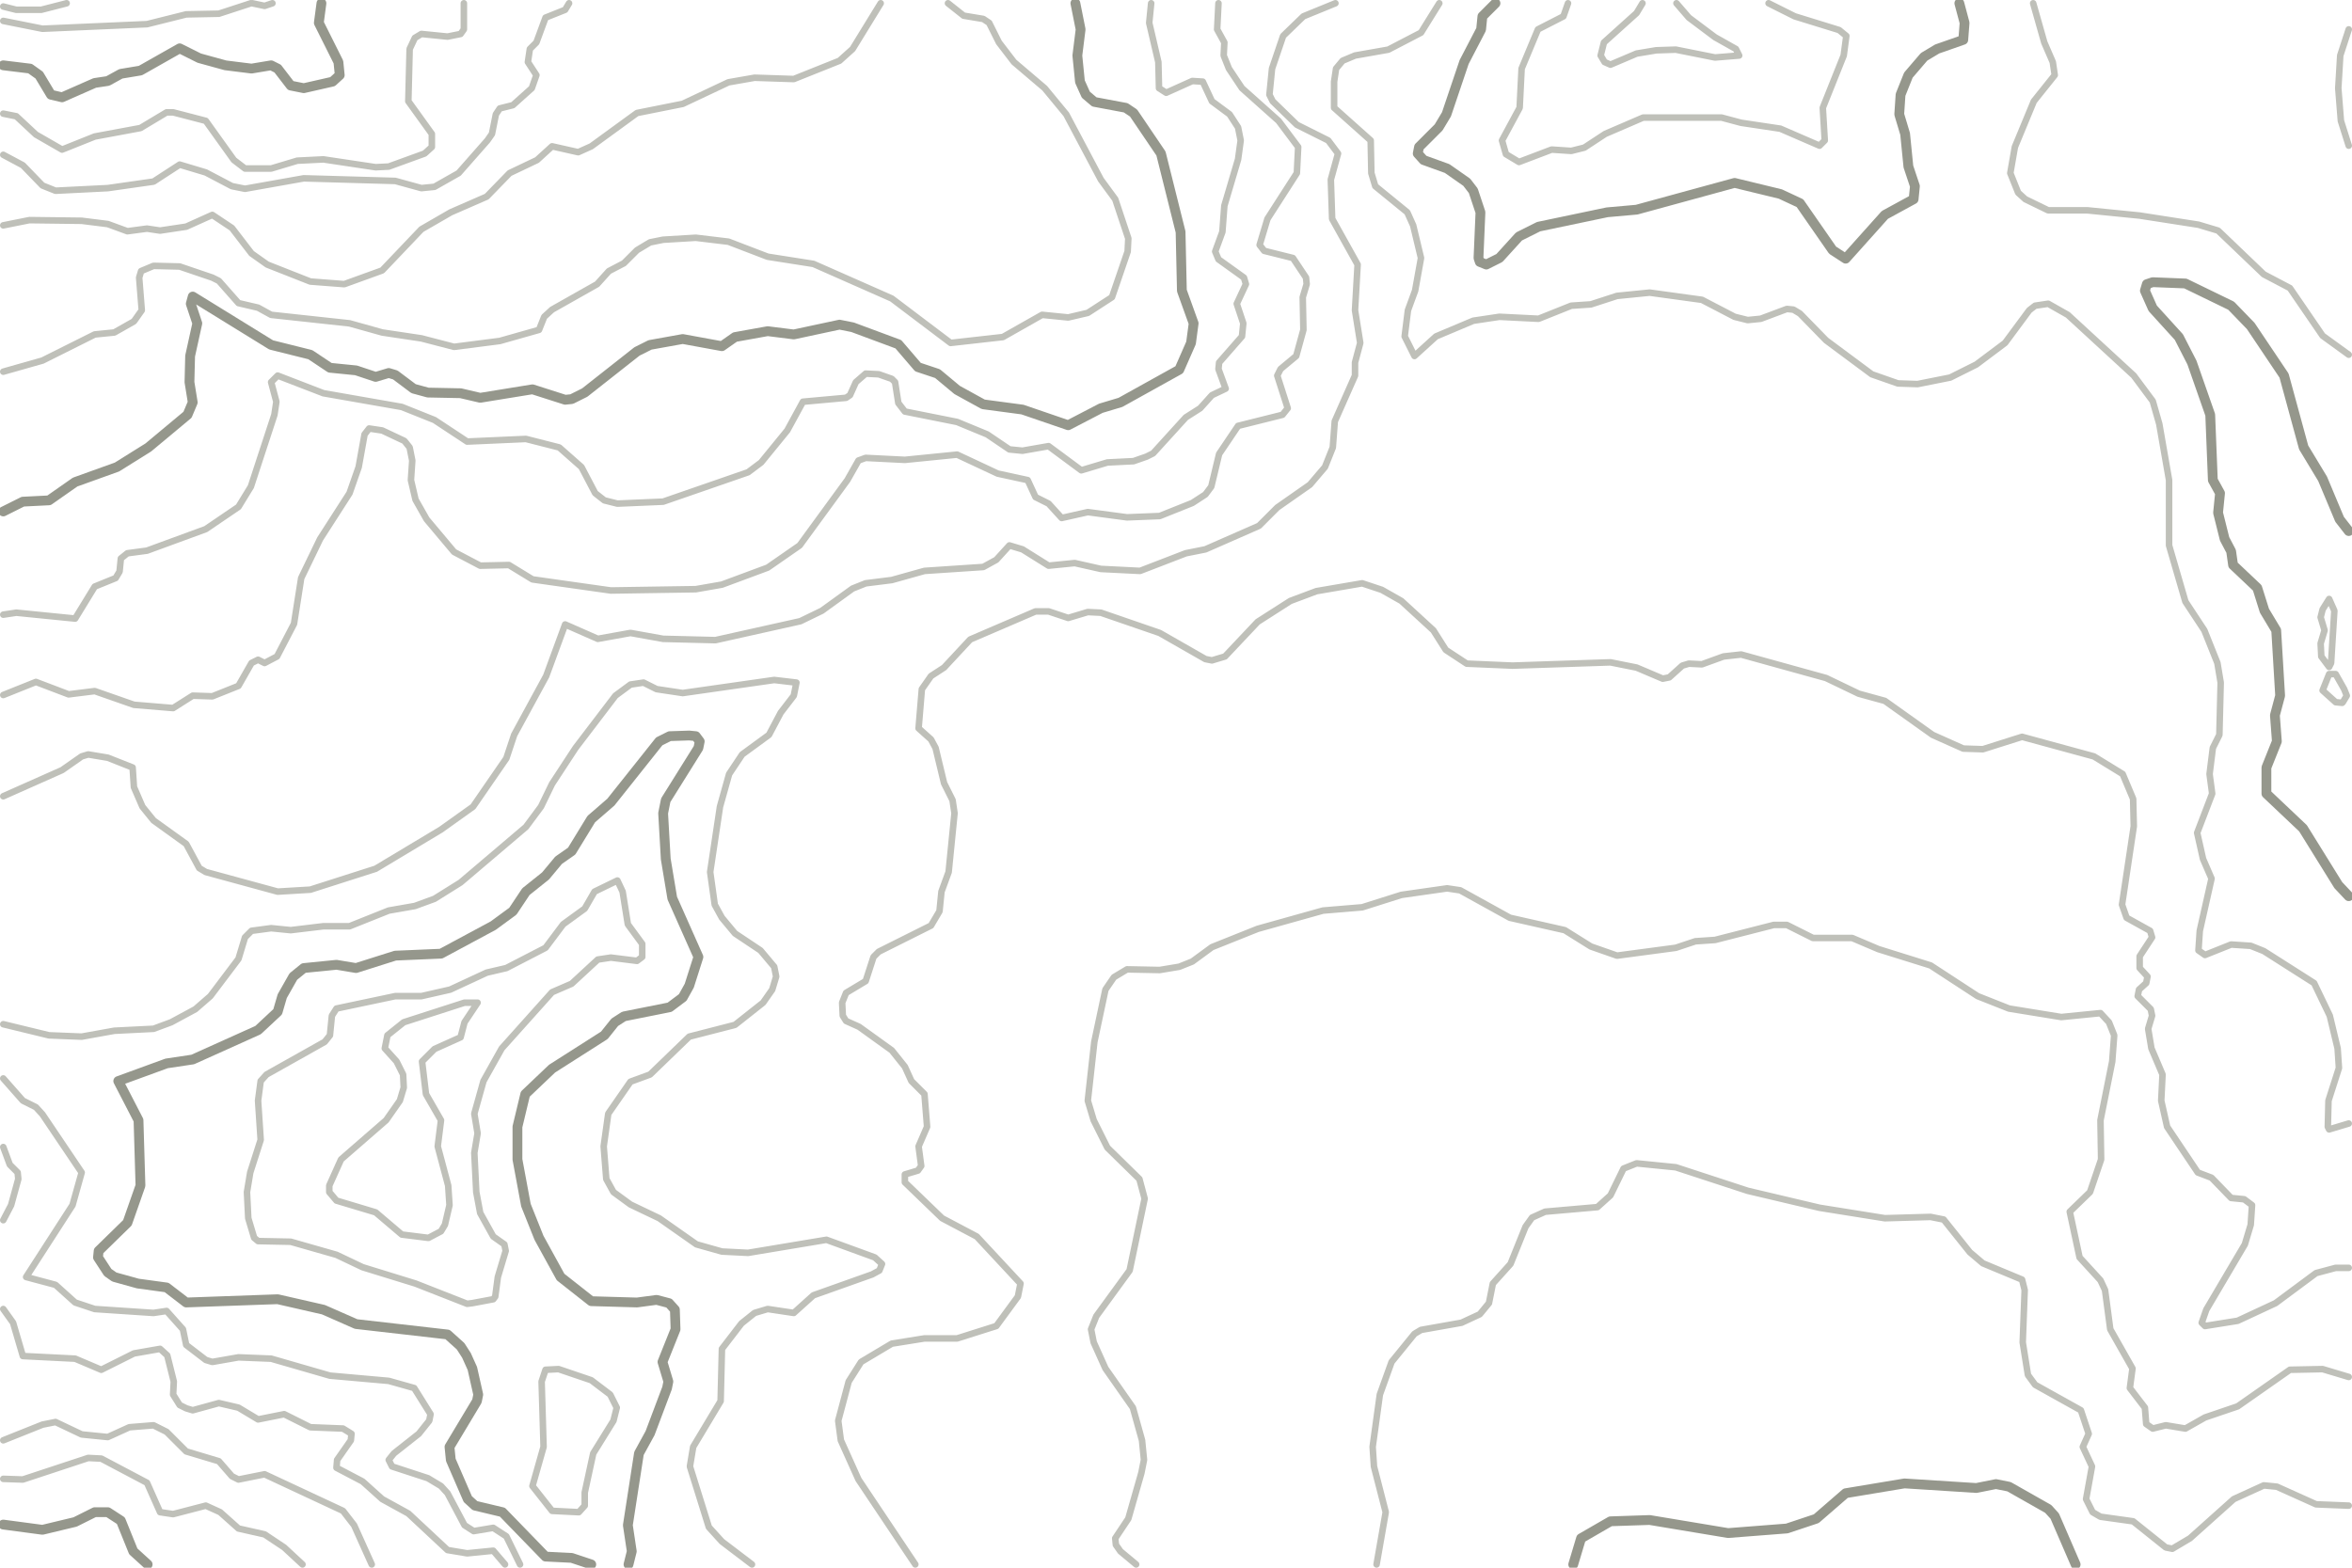
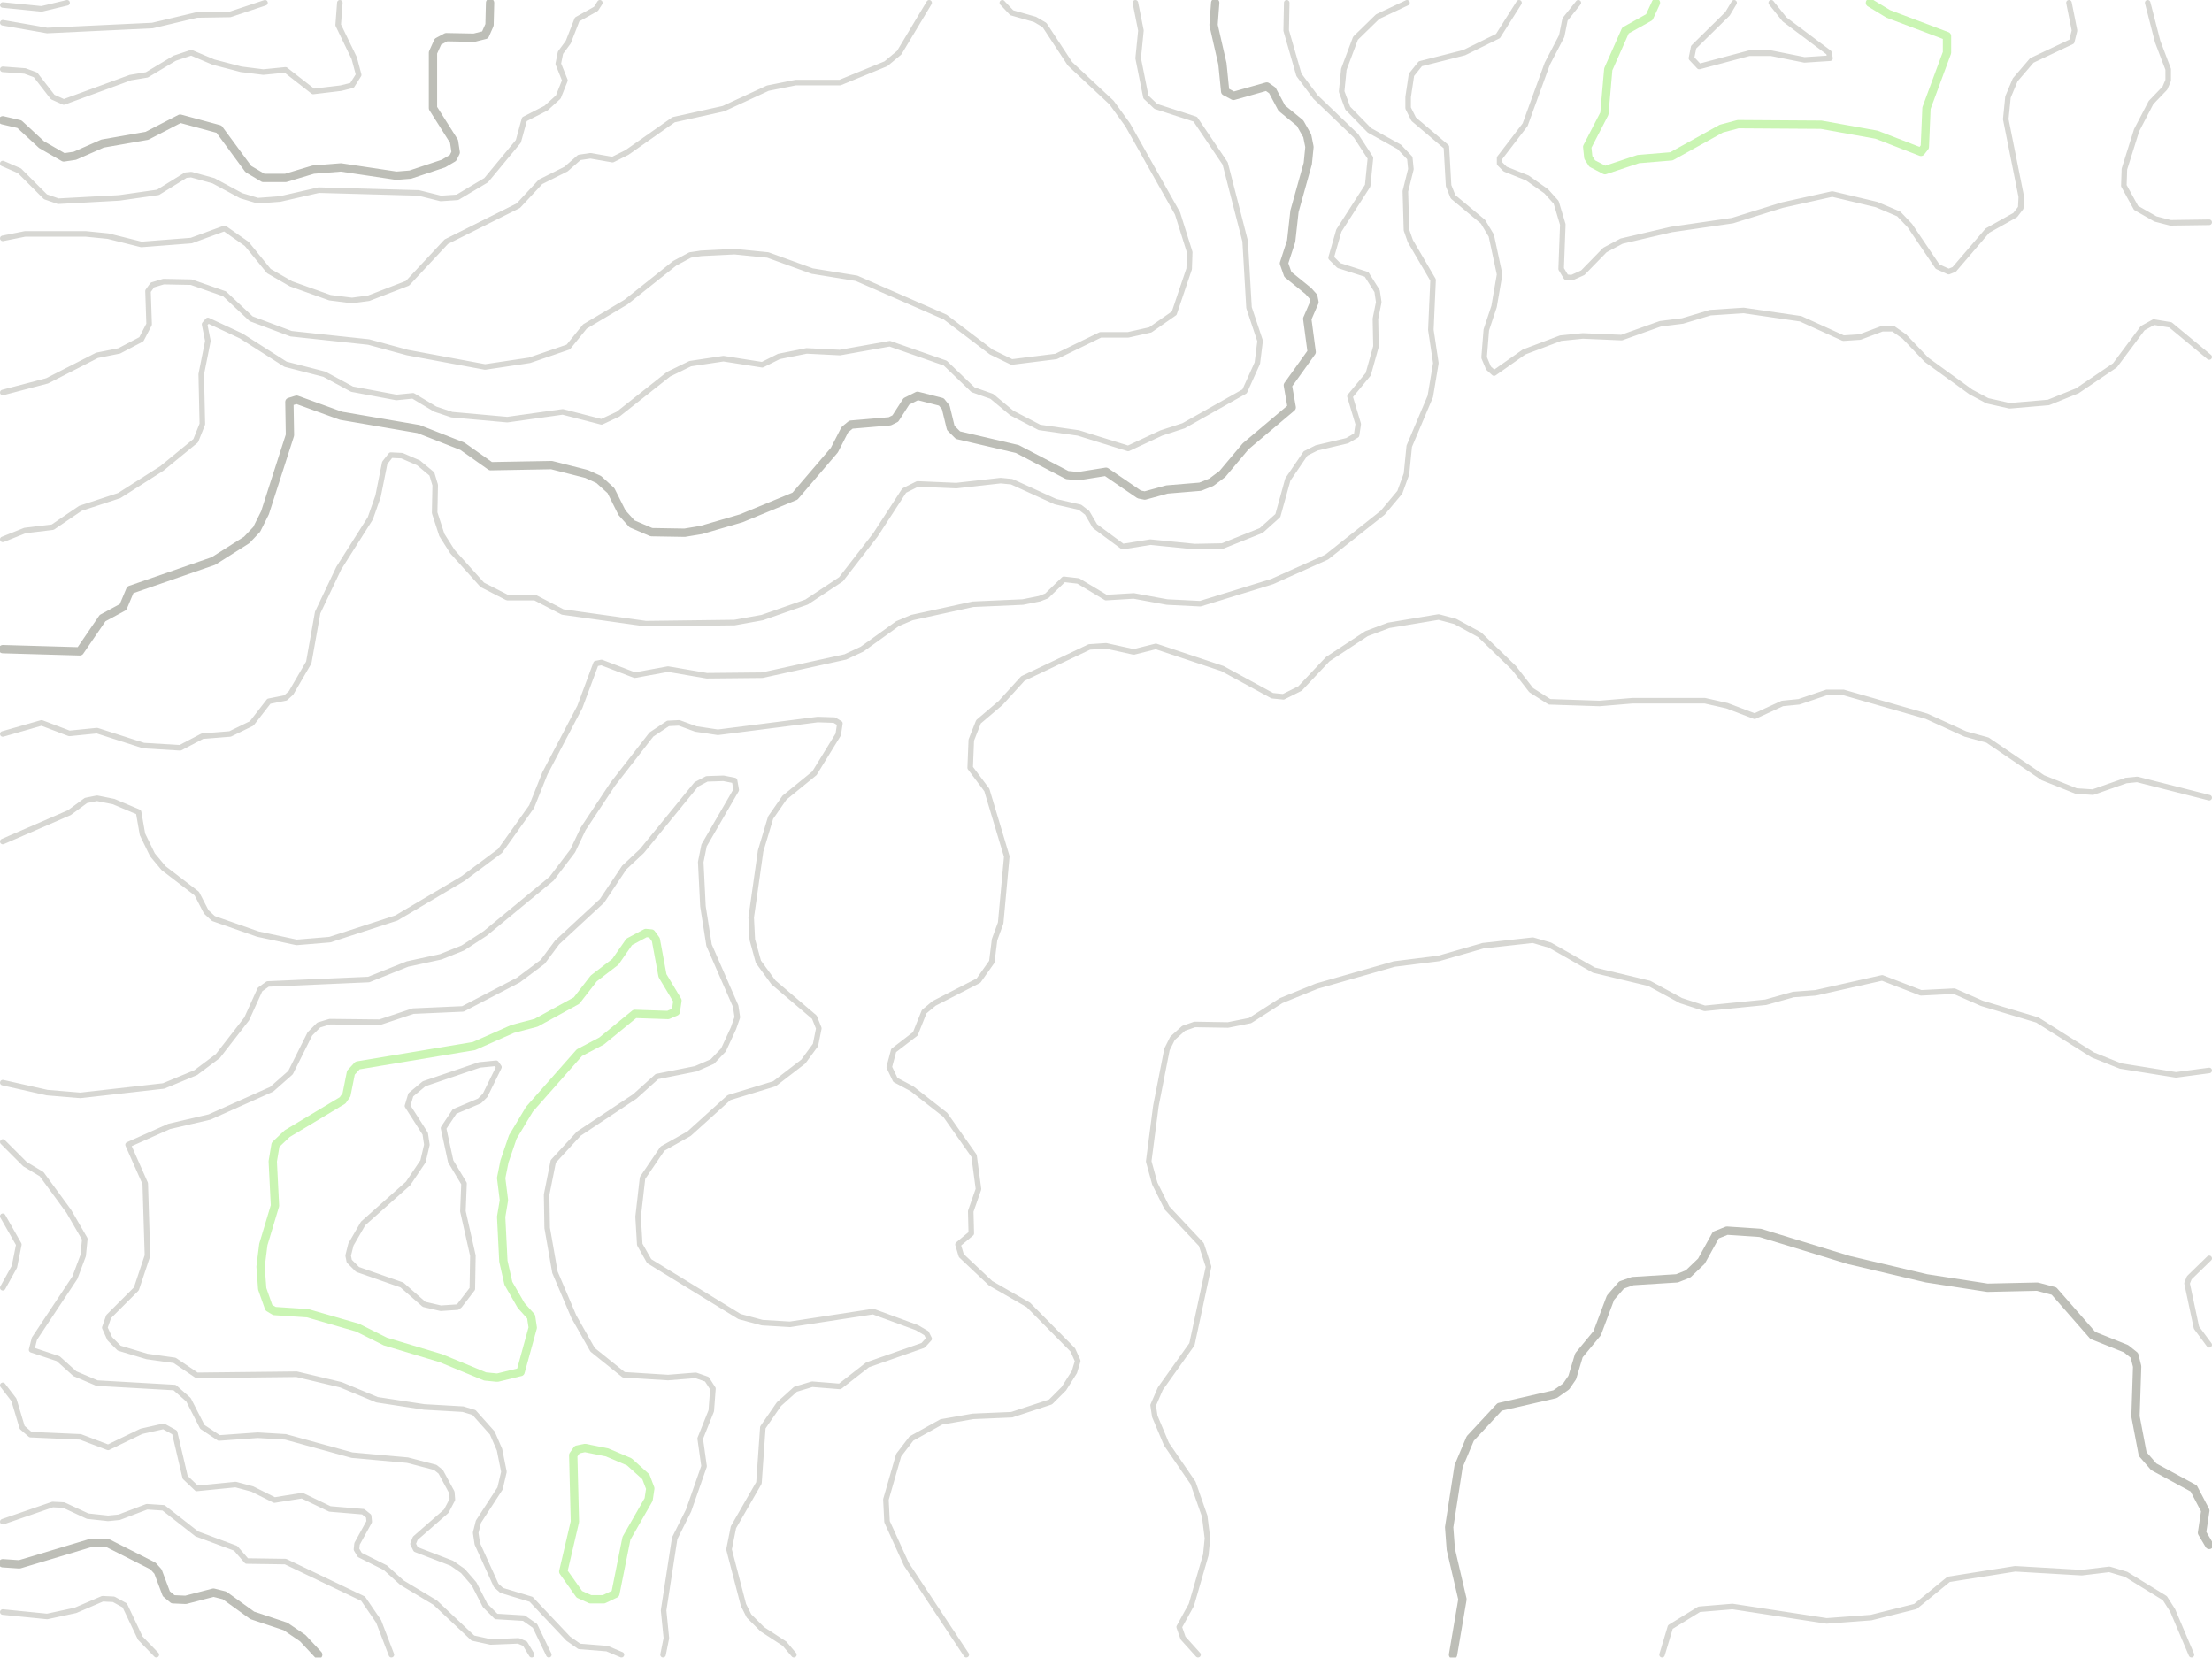
- <svg xmlns="http://www.w3.org/2000/svg" viewBox="0 0 360 240" preserveAspectRatio="xMidYMid slice">
-   <path d="M10.2 .5l-3.9 1-3.8 0-2-.5M41.7 .5l-1.2 .4-1.9-.4M38.4 .5l-4.9 1.6-5 .1-6 1.5-16 .7-6-1.2M71 .5l0 4-.5 .7-2 .4-4-.4-1 .6-.8 1.7-.2 8 3.6 5 0 2-1.1 1-5.5 2-2 .1-8-1.2-4 .2-4 1.2-4 0-1.7-1.3-4.3-6-5-1.3-1 0-4 2.4-7 1.3-5 2-4-2.3-3-2.8-2-.4M87.1 .5l-.6 1-3 1.2-1.4 3.8-1 1-.3 2 1.3 2-.7 2-2.9 2.6-2 .5-.6 .9-.6 3-.7 1-4.4 5-3.7 2.1-2 .2-4-1.1-14-.4-9 1.6-2-.4-4-2.1-4-1.2-4 2.6-7 1-8 .4-2-.8-3-3.1-3-1.6M134.8 .5l-4.3 7-2 1.8-7 2.8-6-.2-4 .7-7 3.3-7 1.4-7 5.1-2 .9-4-.9-2.3 2.1-4.2 2-3.5 3.6-5.5 2.4-4.5 2.6-6 6.3-5.8 2.1-5.2-.4-6.6-2.6-2.4-1.7-3-3.9-3-2-4 1.8-4 .6-2-.3-3 .4-3-1.1-4-.5-8-.1-4 .8M145.1 .5l2.4 1.9 3 .5 .9 .6 1.5 3 2.3 3 4.7 4 3.3 4 5.3 10 2.2 3 2 6-.1 2-2.4 7-3.7 2.4-3 .7-4-.4-6 3.4-8 .9-9-6.8-12-5.3-7-1.1-6-2.3-5-.6-5 .3-2 .4-2 1.2-2 2-2.3 1.2-1.8 2-6.9 3.9-1.2 1.1-.8 2-6 1.7-7 .9-5-1.3-6-.9-5-1.4-12-1.3-2-1.1-3-.7-3-3.4-1-.5-5-1.7-4-.1-1.9 .8-.3 1 .4 5-1.2 1.7-3 1.7-3 .3-8 4-6 1.7M176.2 .5l-.3 3 1.4 6 .1 4 1.1 .7 4-1.8 1.6 .1 1.4 3 2.7 2 1.3 2 .4 2-.4 2.9-2.1 7.1-.3 4-1.1 3 .5 1.2 3.9 2.8 .3 1-1.4 3 1 3-.2 2-3.5 4-.1 1 1.1 3-2.1 1-1.8 2-2.2 1.4-5 5.5-1 .5-2 .7-4 .2-4 1.2-5-3.7-4 .7-2-.2-3.4-2.3-4.6-1.9-8-1.6-1-1.3-.5-3.2-.5-.5-2-.7-2-.1-1.5 1.3-.9 2-.6 .4-6.6 .6-2.4 4.4-4 4.9-2 1.5-13 4.5-7 .3-2-.5-1.4-1.1-2.1-4-3.4-3-5.1-1.3-9 .4-5-3.3-5-2-12-2.1-7-2.7-1 1 .8 3-.3 2-3.6 11-1.9 3.1-5 3.4-9 3.3-3 .4-1 .8-.2 2-.6 1-3.2 1.3-3 4.9-9-.9-2 .3M.5 226.4l3 .1 10-3.3 2 .1 7 3.7 2 4.5 2 .3 5-1.3 2.2 1 2.8 2.5 4 .9 3 2 2.8 2.6M210.7 239.5l1.4-8-1.8-7-.2-3 1.1-8 1.8-5 3.5-4.3 1-.6 6.2-1.1 2.8-1.3 1.4-1.7 .6-3 2.7-3 2.3-5.7 1-1.4 2-.9 8-.7 2-1.8 2-4.1 2-.8 6 .6 11 3.6 11 2.6 10 1.6 7-.2 2 .4 4 5 2 1.7 6 2.5 .4 1.6-.3 8 .8 5 1.1 1.5 7 3.9 1.2 3.6-.9 2 1.4 3-.9 5 1 2 1.2 .7 5 .7 5 4 1 .2 2.7-1.6 6.7-6 4.6-2.1 2 .2 6 2.7 5 .2M186.5 .5l-.2 4 1.1 2-.1 2 .8 2 2 3 5.6 5 3 4-.2 4-4.5 7-1.2 4 .7 .9 4.4 1.1 2 3 .1 1-.6 2 .1 5-1.1 4-2.4 2-.5 1 1.6 5-.8 1-6.8 1.7-2.9 4.3-1.2 5-.9 1.2-2 1.3-5 2-5 .2-6-.8-4 .9-2-2.2-2-1-1.2-2.6-4.6-1-6.2-2.9-8 .8-6-.3-1.1 .4-1.7 3-7.3 10-4.9 3.4-7 2.6-4 .7-13 .2-12-1.7-3.6-2.2-4.4 .1-4-2.1-4.2-5-1.7-3-.7-3 .2-3-.4-2-.8-1-3.4-1.6-2-.3-.7 .9-.9 5-1.4 4-4.5 7-2.9 6-1.1 7-2.6 5-1.9 1-1-.5-1 .5-2 3.5-4 1.6-3-.1-3 1.9-6-.5-6-2.1-4 .5-5-1.9-5 2M.5 220.5l6-2.4 2-.4 4 1.9 4 .4 3.3-1.5 3.7-.3 2 1 3 3 5 1.5 2 2.3 1 .5 4-.8 12 5.6 1.7 2.2 2.7 6M173.9 239.5l-2.4-2-.7-1-.1-1 2-3 2-7 .4-2-.3-3-1.4-5-4.2-6-1.8-4-.4-2 .8-2 5.1-7 2.3-11-.8-3-4.9-4.8-2.1-4.2-.9-3 1-9 1.7-8 1.3-1.9 2-1.2 5 .1 3-.5 2-.8 3-2.2 7-2.8 10-2.8 6-.5 6-1.9 7-1 2 .3 7.6 4.2 8.4 1.9 4 2.5 4 1.4 9-1.2 3-1 3-.2 9-2.3 2 0 4 2 6 0 4 1.7 8 2.5 7.2 4.7 4.8 1.9 8 1.3 6-.6 1.3 1.4 .8 2-.3 4-1.8 9 .1 6-1.7 5-3.1 3 1.5 7 3.2 3.5 .7 1.5 .8 6 3.4 6-.4 3 2.3 3 .2 2.5 1 .7 2-.5 3 .5 3-1.7 5-1.7 8-5.6 5-.1 4 1.2M359.5 22.3l-1.2-3.8-.4-5 .3-5 1.3-4M204.4 .5l-4.9 2-3.1 3-1.7 5-.4 4 .5 1 3.7 3.6 4.8 2.4 1.5 2-1.1 4 .2 6 3.9 7-.4 7 .8 5-.8 3 0 2-3.1 7-.3 4-1.2 3-2.3 2.7-5 3.5-2.8 2.8-8.2 3.6-3 .6-7 2.7-6-.3-4-.9-4 .4-4-2.5-2-.6-2 2.2-2 1.1-9 .6-5 1.4-4 .5-2 .8-4.7 3.4-3.3 1.6-13 2.9-8-.2-5-.9-5 .9-5-2.2-2.9 7.9-4.9 9-1.2 3.6-5.1 7.4-4.9 3.5-10 6-10 3.2-5 .3-11-3-1-.6-2-3.7-5-3.6-1.7-2.1-1.3-3-.2-3-3.8-1.5-3-.5-1 .3-3 2.1-9 4M.5 175.6l1 2.7 1.2 1.2 .1 1-1.1 4-1.2 2.3M.5 200.4l1.5 2.1 1.5 5.1 8 .4 4 1.7 5-2.5 4-.7 1.1 1 1 4-.1 2 1 1.6 1 .5 1 .3 4-1.1 3 .7 3 1.8 4-.8 4 2 5 .2 1.3 .8-.1 1-2.1 3-.1 1.2 4 2.1 3 2.7 4 2.2 6 5.6 3 .5 4-.4 1.8 2.1M140.1 239.5l-8.7-13-2.7-6-.4-3 1.6-6 1.9-3 4.7-2.8 5-.8 5 0 6-1.9 3.3-4.5 .4-2-6.7-7.2-5.3-2.8-5.7-5.5 0-1.2 2-.6 .5-.7-.4-3 1.3-3-.4-5-2-2-1-2.2-2-2.5-5-3.6-2-.9-.5-.8-.1-2 .6-1.5 3-1.8 1.2-3.7 .8-.8 8-4 1.3-2.2 .3-3 1.1-3 .9-9-.3-2-1.3-2.6-1.3-5.4-.7-1.3-1.9-1.7 .5-6 1.4-2 2-1.3 4-4.3 10-4.3 2 0 3 1 3-.9 2 .1 9 3.1 7 4 1 .2 2-.6 5-5.3 5-3.2 4-1.5 7-1.2 3 1 3 1.7 4.9 4.5 1.9 3 3.2 2.1 7 .3 15-.5 4 .8 4 1.7 1-.2 2-1.8 1-.3 2 .1 3.3-1.2 2.7-.3 13 3.6 5 2.4 4 1.1 7.3 5.2 4.7 2.1 3 .1 6-1.9 11 3 4.4 2.7 1.6 3.8 .1 4.2-1.8 12 .7 2 3.6 2 .3 1-1.9 2.9 0 1.8 1.2 1.3-.2 1-1.1 1-.2 1 2 2 .2 1-.6 2 .5 3 1.7 4-.2 4 .9 4 4.7 7 2.1 .8 3 3.1 2 .2 1.2 .9-.2 3-.9 3-5.9 10-.7 2 .5 .5 5-.8 5.8-2.7 6.2-4.6 3-.8 2 0M359.5 54.3l-4-2.9-5-7.3-4-2.1-7-6.7-3-.9-9-1.4-8-.8-6 0-3.5-1.7-1.1-1-1.2-3 .7-4 2.9-7 3.2-4-.3-2-1.3-3-1.7-6M220.3 .5l-2.8 4.5-5 2.6-5.1 .9-1.9 .8-1 1.2-.3 2 0 4 5.6 5 .1 5 .6 2 4.9 4 .9 2 1.2 5-.9 5-1.1 3-.5 4 1.5 3 3.3-3 5.7-2.4 4-.6 6 .3 5-2 3-.2 4-1.3 5-.5 8 1.1 5 2.6 2 .5 2-.2 4-1.5 1 .1 1 .6 4 4.1 7 5.2 4 1.4 3 .1 5-1 4-2 4.4-3.3 3.7-5 .9-.7 2-.3 3 1.7 10.1 9.3 2.9 3.9 1 3.5 1.5 8.6 0 10 2.5 8.6 2.9 4.4 2 5 .5 3-.2 8-1 2-.5 4 .4 3-2.3 6 .9 4 1.3 3-1.8 8-.2 3 1 .7 4-1.6 3 .2 2 .8 7.7 4.9 2.4 5 1.2 5 .2 3-1.6 5-.1 4 .2 .4 3-.9M.5 165.1l3 3.4 2 1 1 1.1 6 8.9-1.4 5-7.1 11 4.5 1.2 3 2.7 3 1 9 .6 2-.3 2.5 2.8 .5 2.4 3 2.3 1 .3 4-.7 5 .2 9 2.6 9 .8 3.9 1.1 2.5 4-.2 1-1.6 2-3.8 3-.8 1 .5 1 5.5 1.8 2 1.2 1 1.1 2.6 4.9 1.4 .9 3-.5 2 1.3 2.1 4.3M115.1 239.5l-4.6-3.5-2-2.2-2.9-9.3 .5-3 4.2-7 .2-8 3-3.9 2-1.6 2-.6 4 .6 3-2.7 9-3.2 1.1-.6 .4-1-1.1-1-7.4-2.7-12 2-4-.2-3.9-1.1-5.7-4-4.4-2.1-2.6-1.9-1.1-2-.4-5 .7-5 3.4-4.9 3-1.1 6-5.8 7-1.8 4.3-3.4 1.4-2 .6-2-.3-1.5-2.1-2.5-3.9-2.6-2-2.4-1.1-2-.7-5 1.5-10 1.4-5 2-3 4.1-3 1.8-3.4 2-2.6 .4-2-3.4-.4-14 2-4-.6-2-1-2 .3-2.3 1.7-6.1 8-3.6 5.5-1.7 3.5-2.3 3.1-10 8.5-4 2.5-3 1.1-4 .7-6 2.4-4 0-5 .6-3-.3-3 .4-1 1-1 3.3-4.3 5.7-2.3 2-3.7 2-2.7 1-6 .3-5 .9-5-.2-7-1.7M240 .5l-.7 2-3.9 2-2.5 6-.3 6-2.7 5 .6 2.1 2 1.2 5-1.9 3 .2 2-.5 3.2-2.1 5.8-2.5 12 0 3 .8 6 .9 6 2.6 .8-.8-.3-5 3.2-8 .4-3-1.1-.9-6.8-2.1-4-2M356.8 101.5l.5-8-.8-1.8-1 1.6-.3 1.2 .6 2-.6 2 .1 2 1.2 1.6zM358.6 107.5l.6-1-.4-1-1.3-2.3-1 0-1 2.5 2 1.8 1 .1zM72.3 199.5l3.2-.6 .3-.4 .4-3 1.2-4-.2-1-1.7-1.2-2-3.6-.6-3.2-.3-6 .5-3-.5-3 1.4-5 2.8-5 7.7-8.6 3-1.3 4-3.7 2-.3 4 .5 .8-.6 0-2-2.2-3-.8-5-.8-1.7-3.5 1.7-1.5 2.6-3.3 2.4-2.7 3.6-6 3.1-3 .7-5.6 2.6-4.4 1-4 0-9 1.9-.7 1.1-.3 3-.8 1-8.9 5-.9 1-.4 3 .4 6-1.6 5-.5 3 .2 4 .9 3 .6 .5 5 .1 7 2 4 1.9 8.1 2.5 7.9 3.1zM88.6 231.5l.9-1 0-2 1.3-6 3.1-5 .5-2-1-2-2.9-2.2-5-1.7-2 .1-.6 1.8 .3 10-1.7 6 3 3.8 4 .2zM251.4 .5l-.9 1.5-5 4.5-.5 2 .6 1 .9 .4 4-1.7 3-.5 3-.1 6 1.2 3.7-.3-.5-1-3.2-1.8-4-3-1.9-2.2M65.6 189.5l1.9-1 .6-1 .7-3-.2-3-1.6-6 .5-4-2.3-4-.6-5 1.9-1.9 4-1.8 .6-2.3 2-3-2 0-9.3 3-2.5 2-.4 2 1.8 2 1 2 .1 2-.6 2-2.1 3-6.9 6-1.8 4 0 1 1.1 1.3 6 1.8 4 3.4 4 .5z" fill="none" stroke="#8A8C80" stroke-opacity="0.55" stroke-width="1" stroke-linejoin="round" stroke-linecap="round" vector-effect="non-scaling-stroke" />
-   <path d="M49.2 .5l-.4 3 3 6 .2 2-1.1 1-4.4 1-2-.4-2-2.6-1-.5-3 .5-4-.5-4-1.1-3-1.5-6 3.4-3 .5-2 1.1-2 .3-5 2.2-1.7-.4-1.8-3-1.4-1-4.1-.5M164.6 .5l.8 4-.5 4 .4 4 .9 2 1.3 1.1 4.8 .9 1.2 .8 4.2 6.2 3 12 .2 9 1.8 5-.4 3-1.8 4.1-9 5-3 .9-5 2.6-7-2.4-6-.8-4-2.2-3-2.5-3-1-3-3.5-7-2.6-2-.4-7 1.5-4-.5-5 .9-2 1.4-6-1.1-5 .9-2 1-8 6.3-2 1-1 .1-5-1.6-8 1.3-3-.7-5-.1-2.2-.6-2.8-2.1-1-.3-2 .6-3-1-4-.4-3-2-6-1.5-12-7.4-.3 1.1 1 3-1.1 5-.1 4 .5 3.1-.8 1.9-6 5-4.8 3-6.4 2.3-4 2.8-4 .2-3 1.5M.5 233.4l6 .8 5-1.2 3-1.5 2 0 2 1.3 1.9 4.7 2.2 2M240.8 239.5l1.2-4 4.5-2.6 6-.2 12 2 9-.7 4.5-1.5 4.5-3.9 9-1.5 11 .7 3-.6 2 .4 6 3.4 1 1.1 3.2 7.4M228.9 .5l-2 2-.2 2-2.6 5-2.7 8-1.2 2-3 3-.2 1 .9 1 3.6 1.3 3 2.1 1 1.3 1.1 3.3-.3 7 .2 .6 1 .4 2-1 3-3.3 3-1.5 10.5-2.2 4.5-.4 15-4.1 7 1.7 3 1.4 5 7.2 2 1.3 6-6.7 4.4-2.4 .2-2-1-3-.5-5-.9-3 .2-3 1.2-3 2.4-2.8 2-1.2 4-1.4 .2-2.6-.8-3M359.5 81.3l-1.4-1.8-2.6-6.2-2.9-4.8-3-11-5.1-7.6-3-3.1-7-3.4-5-.2-.9 .3-.3 1 1.2 2.7 4 4.4 2 3.9 2.8 8 .4 10 1.1 2-.3 3 1 4 1 1.9 .3 2.1 3.7 3.5 1.1 3.5 1.8 3 .6 10-.8 3 .3 4-1.6 4 0 4 5.6 5.3 5.4 8.7 1.6 1.7M96.2 239.5l.5-2-.6-4 1.7-11 1.7-3.1 2.6-6.9 .2-1-.9-3 2-5-.1-3-.9-1-1.9-.5-3 .4-7-.2-4.7-3.7-3.3-6-2-5-1.3-7 0-5 1.2-5 4.1-3.9 8-5.1 1.6-2 1.4-.9 7-1.4 2-1.5 1-1.8 1.4-4.4-4-9-1-6-.4-7 .4-2 5-8 .2-1-.6-.8-1-.1-3 .1-1.6 .8-7.4 9.3-3 2.6-3 4.9-2 1.4-2 2.4-3 2.4-2 3-3 2.2-8 4.3-7 .3-6 1.9-3-.5-5 .5-1.6 1.3-1.7 3-.7 2.4-3 2.8-10 4.5-4 .6-7.4 2.7 3.1 6 .3 10-2 5.7-4.4 4.3-.1 1 1.5 2.3 1 .7 3.6 1 4.4 .6 3 2.3 14-.5 7 1.6 5 2.2 14 1.6 2 1.8 .9 1.4 .9 2 .9 4-.2 1-4.2 7 .2 2 2.6 6 1.1 1 4.2 1 6.6 6.8 4 .2 3 1" fill="none" stroke="#8A8C80" stroke-opacity="0.9" stroke-width="1.5" stroke-linejoin="round" stroke-linecap="round" vector-effect="non-scaling-stroke" />
+ <svg xmlns="http://www.w3.org/2000/svg" viewBox="0 0 399 299" preserveAspectRatio="xMidYMid slice">
+   <path d="M12.1 .5l-4.6 1.1-7-.7M47.8 .5l-6.3 2.1-6 .1-8 1.9-19 .9-8-1.4M61.3 .5l-.3 4 2.9 6 .8 3-1.2 1.9-2 .5-5 .6-5-3.9-4 .4-4-.5-5-1.3-4-1.7-3 1-5 3-3 .5-12 4.4-2-.9-3.1-4-1.9-.7-4-.3M108.2 .5l-.7 1.1-3.4 1.9-1.6 4.1-1.4 1.9-.4 2 1.2 3-1.2 3-2.2 2-3.9 2-1.1 4-5.8 7-5.2 3.1-3 .2-4-1-18-.5-7 1.6-4 .3-3-.9-5-2.7-4-1.1-1 .1-5 3.1-7 1-11 .6-2.3-.8-4.7-4.7-3-1.3M167.6 .5l-5.4 9-2.4 2-8.3 3.4-8 0-5 1-8 3.7-9 2-8.4 5.9-2.6 1.3-4-.7-2 .3-2.4 2.1-4.6 2.3-4 4.3-13 6.5-7 7.5-7 2.7-3 .4-4-.5-7-2.5-4-2.3-4-4.9-4-2.8-6 2.2-9 .7-6-1.5-4-.4-11 0-4 .8M180.8 .5l1.7 1.8 4.2 1.2 1.7 1 4.6 7 7.5 7 2.9 4 9 16 2.2 7-.1 3-2.7 8-4.3 3-4 .9-5 0-8 3.9-8 1-3.7-1.8-8.3-6.3-16-7-8-1.3-8-2.9-6-.6-6 .3-2 .3-2.8 1.5-8.8 7-7.4 4.4-3 3.7-7 2.4-8 1.2-14-2.6-7-1.9-14-1.5-7.2-2.7-4.8-4.5-6-2.1-5-.1-2 .6-.8 1.1 .2 6-1.4 2.7-4 2.1-4 .8-9 4.6-8 2.1M204.8 .5l1 5-.5 5 1.4 7 1.8 1.7 7.1 2.3 5.4 8 3.6 14 .7 12 2 6-.5 4-2.3 5.1-11 6.2-4 1.3-6 2.8-9-2.8-7-1-5-2.6-3.6-3-3.4-1.2-5-4.8-10-3.5-9 1.6-6-.3-5 1-3 1.5-7-1.1-6 .9-3.9 1.9-9.1 7.2-3 1.4-7-1.8-10 1.4-10-.9-3-1-4-2.4-3 .3-8-1.5-5-2.7-7-1.8-8-5.1-6-2.8-.6 .7 .6 3-1.2 6 .2 9-1.2 3-6.1 5-7.7 4.9-7 2.3-5 3.4-5 .6-4 1.6M.5 290.8l8 .8 5.1-1.1 4.9-2.1 2 .1 2 1.1 2.8 5.9 2.9 3M299.8 298.5l1.5-5 5.2-3.2 6-.5 17 2.6 8-.6 8-2 6-4.9 12-1.9 12 .7 5-.6 3 .9 7 4.3 1.4 2.2 3.4 8M398.5 227l-3.6 3.5-.4 1 1.7 8 2.3 3.1M232.1 .5l-.1 5 2.3 8 3 4 7.3 7 2.6 4-.5 5-5.2 8.1-1.4 4.9 1.4 1.4 5 1.6 1.9 3 .3 2-.6 3 .1 5-1.4 5-3.3 4 1.5 5-.3 2-1.7 1-5.5 1.3-2 1-3.2 4.7-1.8 6.5-3 2.7-7 2.8-5 .1-8-.8-5 .8-5-3.7-1.4-2.4-1.3-1-4.4-1-7.9-3.6-2-.2-8 .9-7-.3-2.4 1.2-5.2 8-6.2 8-6.2 4.1-8 2.8-5 .9-16 .2-15-2.1-5-2.6-5 0-4.5-2.3-5.4-6-1.9-3-1.3-4 .1-5-.6-2-2.4-2-3-1.3-2-.1-1.1 1.4-1.2 6-1.4 4-5.7 9-3.8 8-1.6 9-3.2 5.5-1 .9-3 .6-3.1 4-3.9 1.9-5 .4-4 2.1-6.6-.4-8.4-2.7-5 .5-5-1.9-7 2M.5 274.5l9-3.1 2 .1 4.3 2 3.7 .4 2-.2 5-1.9 3 .2 6 4.7 7 2.6 2 2.3 7 .1 14 6.7 2.8 4.1 2.3 6M216.1 298.5l-2.7-3-.7-2 2.2-4 2.6-9 .3-3-.5-4-2.1-6-4.8-7-2.1-5-.3-2 1.3-3 5.7-8 3-14-1.3-4-6.2-6.6-2.2-4.4-1.1-4 1.3-10 2-10.2 1-2 2-1.8 2-.7 6 .1 4-.8 5.6-3.6 6.4-2.6 14-4 8-1 8-2.3 9-1 3.1 .9 7.9 4.5 10 2.4 5.7 3.1 4.3 1.4 11-1.1 5-1.4 4-.3 12-2.7 7 2.7 6-.3 5 2.2 10 3 10 6.3 5 2 10 1.6 6-.8M253.8 .5l-5.3 2.5-4 3.9-2.1 5.6-.4 4 1.1 3 3.9 4 5.4 3 1.9 2 .2 2-1 4 .2 7 .7 2 4.1 7-.4 9 .9 6-1 6-3.8 9-.5 5-1.2 3.3-3.1 3.7-10.1 8-9.8 4.4-13 4-6-.3-6-1.1-5 .3-5-3-2.6-.3-3.1 3-1.3 .5-3 .6-9 .4-11 2.4-2.6 1.1-6.4 4.6-3 1.4-15 3.3-10 .1-7-1.2-6 1.1-6-2.3-1 .2-2.9 7.8-6.3 12-2.4 6-5.7 8-6.7 5-12 7.1-12 3.9-6 .5-7-1.5-8-2.8-1.3-1.2-1.7-3.3-6-4.6-2-2.4-1.8-3.7-.7-4-4.5-1.9-3-.6-2 .4-3 2.2-12 5.2M.5 219.4l2.9 5.1-.8 4-2.1 3.8M.5 249.9l2 2.6 1.5 5 1.5 1.3 9 .4 5 1.9 6-2.9 4-.9 2 1.1 1.9 8.1 2.1 2 7-.7 3 .8 4 2 5-.8 5 2.4 6 .5 1 .8 .1 1-2.2 4-.1 1 .6 1 4.6 2.3 3 2.7 6 3.6 6.8 6.4 3.2 .7 5-.2 1.2 .5 1.2 2M174.3 298.5l-10.8-16.3-3.5-7.7-.2-4 2.3-8 2.3-3 5.4-3 5.7-1 7-.3 7-2.3 2.4-2.4 1.9-3 .6-2-.9-2-8-8.1-6.8-3.9-5.3-5-.6-2 2.4-2-.1-4 1.4-4-.8-6-5.2-7.4-6-4.7-3-1.6-1.1-2.3 .8-3 3.9-3 1.6-4 1.8-1.5 8-4.1 2.4-3.4 .5-4 1.1-3 1.1-12-3.6-12-3-4 .2-5 1.3-3.3 4-3.4 4-4.4 12-5.7 3-.2 5 1.1 4-1 12 4 9 4.9 2 .2 3-1.5 5-5.3 7-4.6 4-1.5 9-1.5 3 .8 4.4 2.4 6.2 6 3.1 4 3.3 2.1 9 .3 6-.5 13 0 4 .9 5 1.9 5-2.3 3-.3 5-1.7 3 0 15 4.3 7 3.2 4 1.1 10 6.8 6 2.4 3 .2 6-2.1 2-.2 13 3.3M398.5 40.1l-7 .1-2.7-.7-3.5-2-2.2-4 .1-3 2.2-7 2.6-5 2.5-2.6 .6-1.4 0-2-1.9-5-1.8-7M274 .5l-3.8 6-6.1 3-7.9 2-1.6 2-.6 4 0 2 1 2 5.9 5 .4 7 .8 2 5.4 4.5 1.5 2.5 1.5 7-1 5.8-1.4 4.2-.4 5 .8 1.9 1 .9 5.4-3.8 6.6-2.5 4-.4 7 .3 7-2.5 4-.5 5-1.5 6-.4 10.3 1.5 7.7 3.5 3-.2 4-1.5 2 0 2 1.4 4 4.2 8 5.8 3 1.6 4 .9 7-.6 5.2-2.1 6.8-4.6 5-6.7 2-1.1 3 .5 7 5.8M.5 206l4 4 3 1.8 4.9 6.7 2.9 5-.3 3-1.5 4-7.3 11-.5 2 4.8 1.6 3 2.7 4 1.7 14 .8 2.5 2.2 2.5 4.9 3 2 7-.5 5 .3 12 3.3 10 .9 5 1.3 1 .8 2 3.7 .1 1.3-1.1 2.1-5.6 4.9-.4 1 .5 1 6.5 2.5 2 1.4 2 2.3 2 3.9 2 2 5 .3 2 1.4 2.5 5.2M143.2 298.5l-1.7-2-4-2.6-2.4-2.4-1-2-2.6-10 .8-4 4.6-8 .7-10 2.9-4.2 3-2.7 3-.9 5 .4 5-3.9 10-3.5 1.1-1.2-.5-1-1.7-1-7.9-2.9-15 2.3-5-.3-4.1-1.1-16.3-10-1.7-3-.3-5 .8-7 3.6-5.3 4.8-2.7 7.2-6.5 8.2-2.5 5.2-4 2.2-3 .6-3-.8-2-7.4-6.3-2.7-3.7-1.1-4-.2-4 1.7-12 1.8-6 2.5-3.6 5.4-4.4 4.3-7 .3-2-1-.6-3-.1-18 2.3-4-.6-3-1.1-2 .1-3 2-7 9-5.3 8-1.9 4-3.8 5-12 9.9-4 2.6-4 1.6-6 1.3-7 2.8-18.2 .8-1.4 1-2.4 5.3-5.2 6.7-4 3-5.8 2.4-15 1.7-6-.5-8-1.8M284.7 .5l-2.4 3-.6 3-2.6 5-4 11-4.6 6 0 1 1 1 4 1.6 3.4 2.4 1.8 2 1.2 4-.3 8 .9 1.5 1 .1 2-.9 4-4.1 3-1.6 9-2.1 11-1.6 9-2.8 9-2 8 1.9 4 1.7 2 2.1 5 7.4 2 .9 1-.4 6-7 5-2.8 1-1.3 .1-2-2.8-14 .4-4 1.3-3.1 3-3.5 7.2-3.4 .5-2-1-5M119.6 298.5l.6-3-.5-5 2-13 2.5-5 2.8-8-.7-5 2-5 .3-4-1.1-1.7-2-.7-5 .4-8-.5-5.6-4.5-3.4-6-3.4-8-1.4-8-.1-6 1.2-6 4.6-5 10.1-6.7 4-3.6 7-1.4 3-1.3 2-2.1 1.8-3.9 .7-2-.3-2-4.8-11-1.1-7-.4-8 .6-3 5.8-10-.3-1.7-2-.4-3 .1-1.9 1-9.8 12-3.2 3-4 6-8.1 7.5-2.6 3.5-4.4 3.3-10 5.2-9 .4-6 2-9-.1-2 .6-1.6 1.6-3.5 7-3.4 3-11.2 5-7.3 1.7-7.4 3.3 3.1 7 .4 13-2 6-5 5-.7 2 .9 2 1.7 1.7 5 1.5 5 .7 4 2.7 18-.2 8 1.9 6.5 2.7 8.5 1.3 7 .4 2 .6 3.3 3.7 1.3 3 .8 4-.7 3-3.9 6-.5 2 .3 2 3.4 7.5 1 .9 5.3 1.6 6.7 7.1 2 1.4 5 .4 2.6 1.1M312.8 .5l-1.2 2-6.1 6-.4 2 1.4 1.5 9-2.4 4 0 6 1.2 4.6-.3-.2-1-8-6-2.4-3M82.9 235.5l2.3-3 .1-6-1.8-8 .2-5-2.4-4-1.3-6 2-3 4.5-1.9 1-1 2.5-5.1-.5-.7-3 .3-10 3.4-2.4 2-.6 2 3.2 5 .3 2-.7 3-2.7 4-8.1 7.2-2.2 3.8-.5 2 .2 1 1.5 1.5 8 2.8 4 3.5 3 .7 3-.2z" fill="none" stroke="#8A8C80" stroke-opacity="0.34" stroke-width="1" stroke-linejoin="round" stroke-linecap="round" vector-effect="non-scaling-stroke" />
+   <path d="M88.4 .5l-.1 4-.8 1.8-2 .5-5-.1-1.5 .8-.9 2 0 10 3.8 6 .3 2-.5 1-1.7 1-6 2-2.5 .2-10-1.5-5 .4-5 1.5-4 0-2.7-1.6-5.3-7.2-7-1.9-6 3.1-8 1.4-5 2.2-2 .3-4-2.3-4-3.7-3-.7M219.2 .5l-.3 4 1.6 7 .5 5 1.5 .8 6-1.7 1 .7 1.7 3.2 3.3 2.7 1.3 2.3 .4 2-.3 3-2.4 8.6-.6 5.4-1.3 4 .7 2 3.7 3 .9 1 .2 1-1.3 3 .8 6-4.3 6 .7 4-8.3 7-4.2 5-2 1.5-2 .8-6 .5-4 1.1-1-.2-6-4.1-5 .8-2-.2-9-4.7-10.7-2.5-1.3-1.3-.9-3.7-.8-1-4.3-1.1-2 1-2 3.1-1 .5-7 .6-1.1 .9-1.9 3.7-7.1 8.3-9.7 4-7.2 2.1-3 .5-6-.1-3.5-1.5-1.8-2-2-4-2.2-2-2.2-1-6.3-1.6-11 .2-5.1-3.6-7.9-3.1-14-2.4-8-2.9-1.3 .4 .1 6-4.5 14-1.5 3-1.8 1.9-6 3.8-15 5.2-1.3 3.1-3.7 2-4.1 6-13.9-.4M.5 282l3 .2 13-3.9 3 .1 8.1 4.1 .9 1 1.5 4 1.2 1 2.3 .1 5-1.3 2 .5 5 3.6 6 2 3.1 2.1 2.8 3M262.1 298.5l1.7-10-2.1-9-.3-4 1.7-11 2.1-5 5.3-5.7 10-2.3 2-1.4 1.1-1.6 1.2-4 3.3-4 2.4-6.4 2-2.3 2-.7 8-.5 2-.8 2.4-2.3 2.6-4.7 2-.8 6 .4 16 4.9 14 3.3 11 1.7 9-.2 3 .8 7 8 6 2.4 1.5 1.2 .5 2-.3 9 1.3 6.8 2 2.3 7.2 3.9 2.1 4-.6 4 1.3 2.2" fill="none" stroke="#8A8C80" stroke-opacity="0.56" stroke-width="1.5" stroke-linejoin="round" stroke-linecap="round" vector-effect="non-scaling-stroke" />
+   <path d="M298.7 .5l-1.2 2.6-4.3 2.4-3.1 7-.7 8-3.1 6 .2 1.9 .7 1.1 2.3 1.2 6-2 6-.5 9-5 3-.8 15 .1 10 1.8 8 3.1 .7-.9 .3-7 3.7-10 0-3-10.6-4-3.3-2M89.8 248.5l4.1-1 2.2-8-.3-2-1.8-2-2.3-4-.9-4-.4-8 .5-3-.5-4 .6-3 1.5-4.4 3-5 9-10.2 4-2.1 6-4.9 6 .2 1.4-.6 .3-2-2.7-4.5-1.2-6.5-.8-1.1-1-.1-3 1.6-2.5 3.6-3.9 3-3.1 4-7.3 4-4.2 1.1-7 3.1-21 3.5-1.2 1.3-.8 4-.7 1-10 6-2.1 2-.5 3 .4 8-2.1 7-.5 4 .3 4 1.2 3.4 1 .6 6 .4 9 2.6 5 2.5 10 3 8 3.3 2 .2zM108.9 288.5l2.1-1 2-10 4-7 .3-2-.8-2.1-3-2.7-4-1.7-4-.8-1.4 .3-.7 1 .3 12-2.1 9 2.9 4.1 2 .9 2 0z" fill="none" stroke="#C8F5B0" stroke-opacity="0.95" stroke-width="1.5" stroke-linejoin="round" stroke-linecap="round" vector-effect="non-scaling-stroke" />
</svg>
